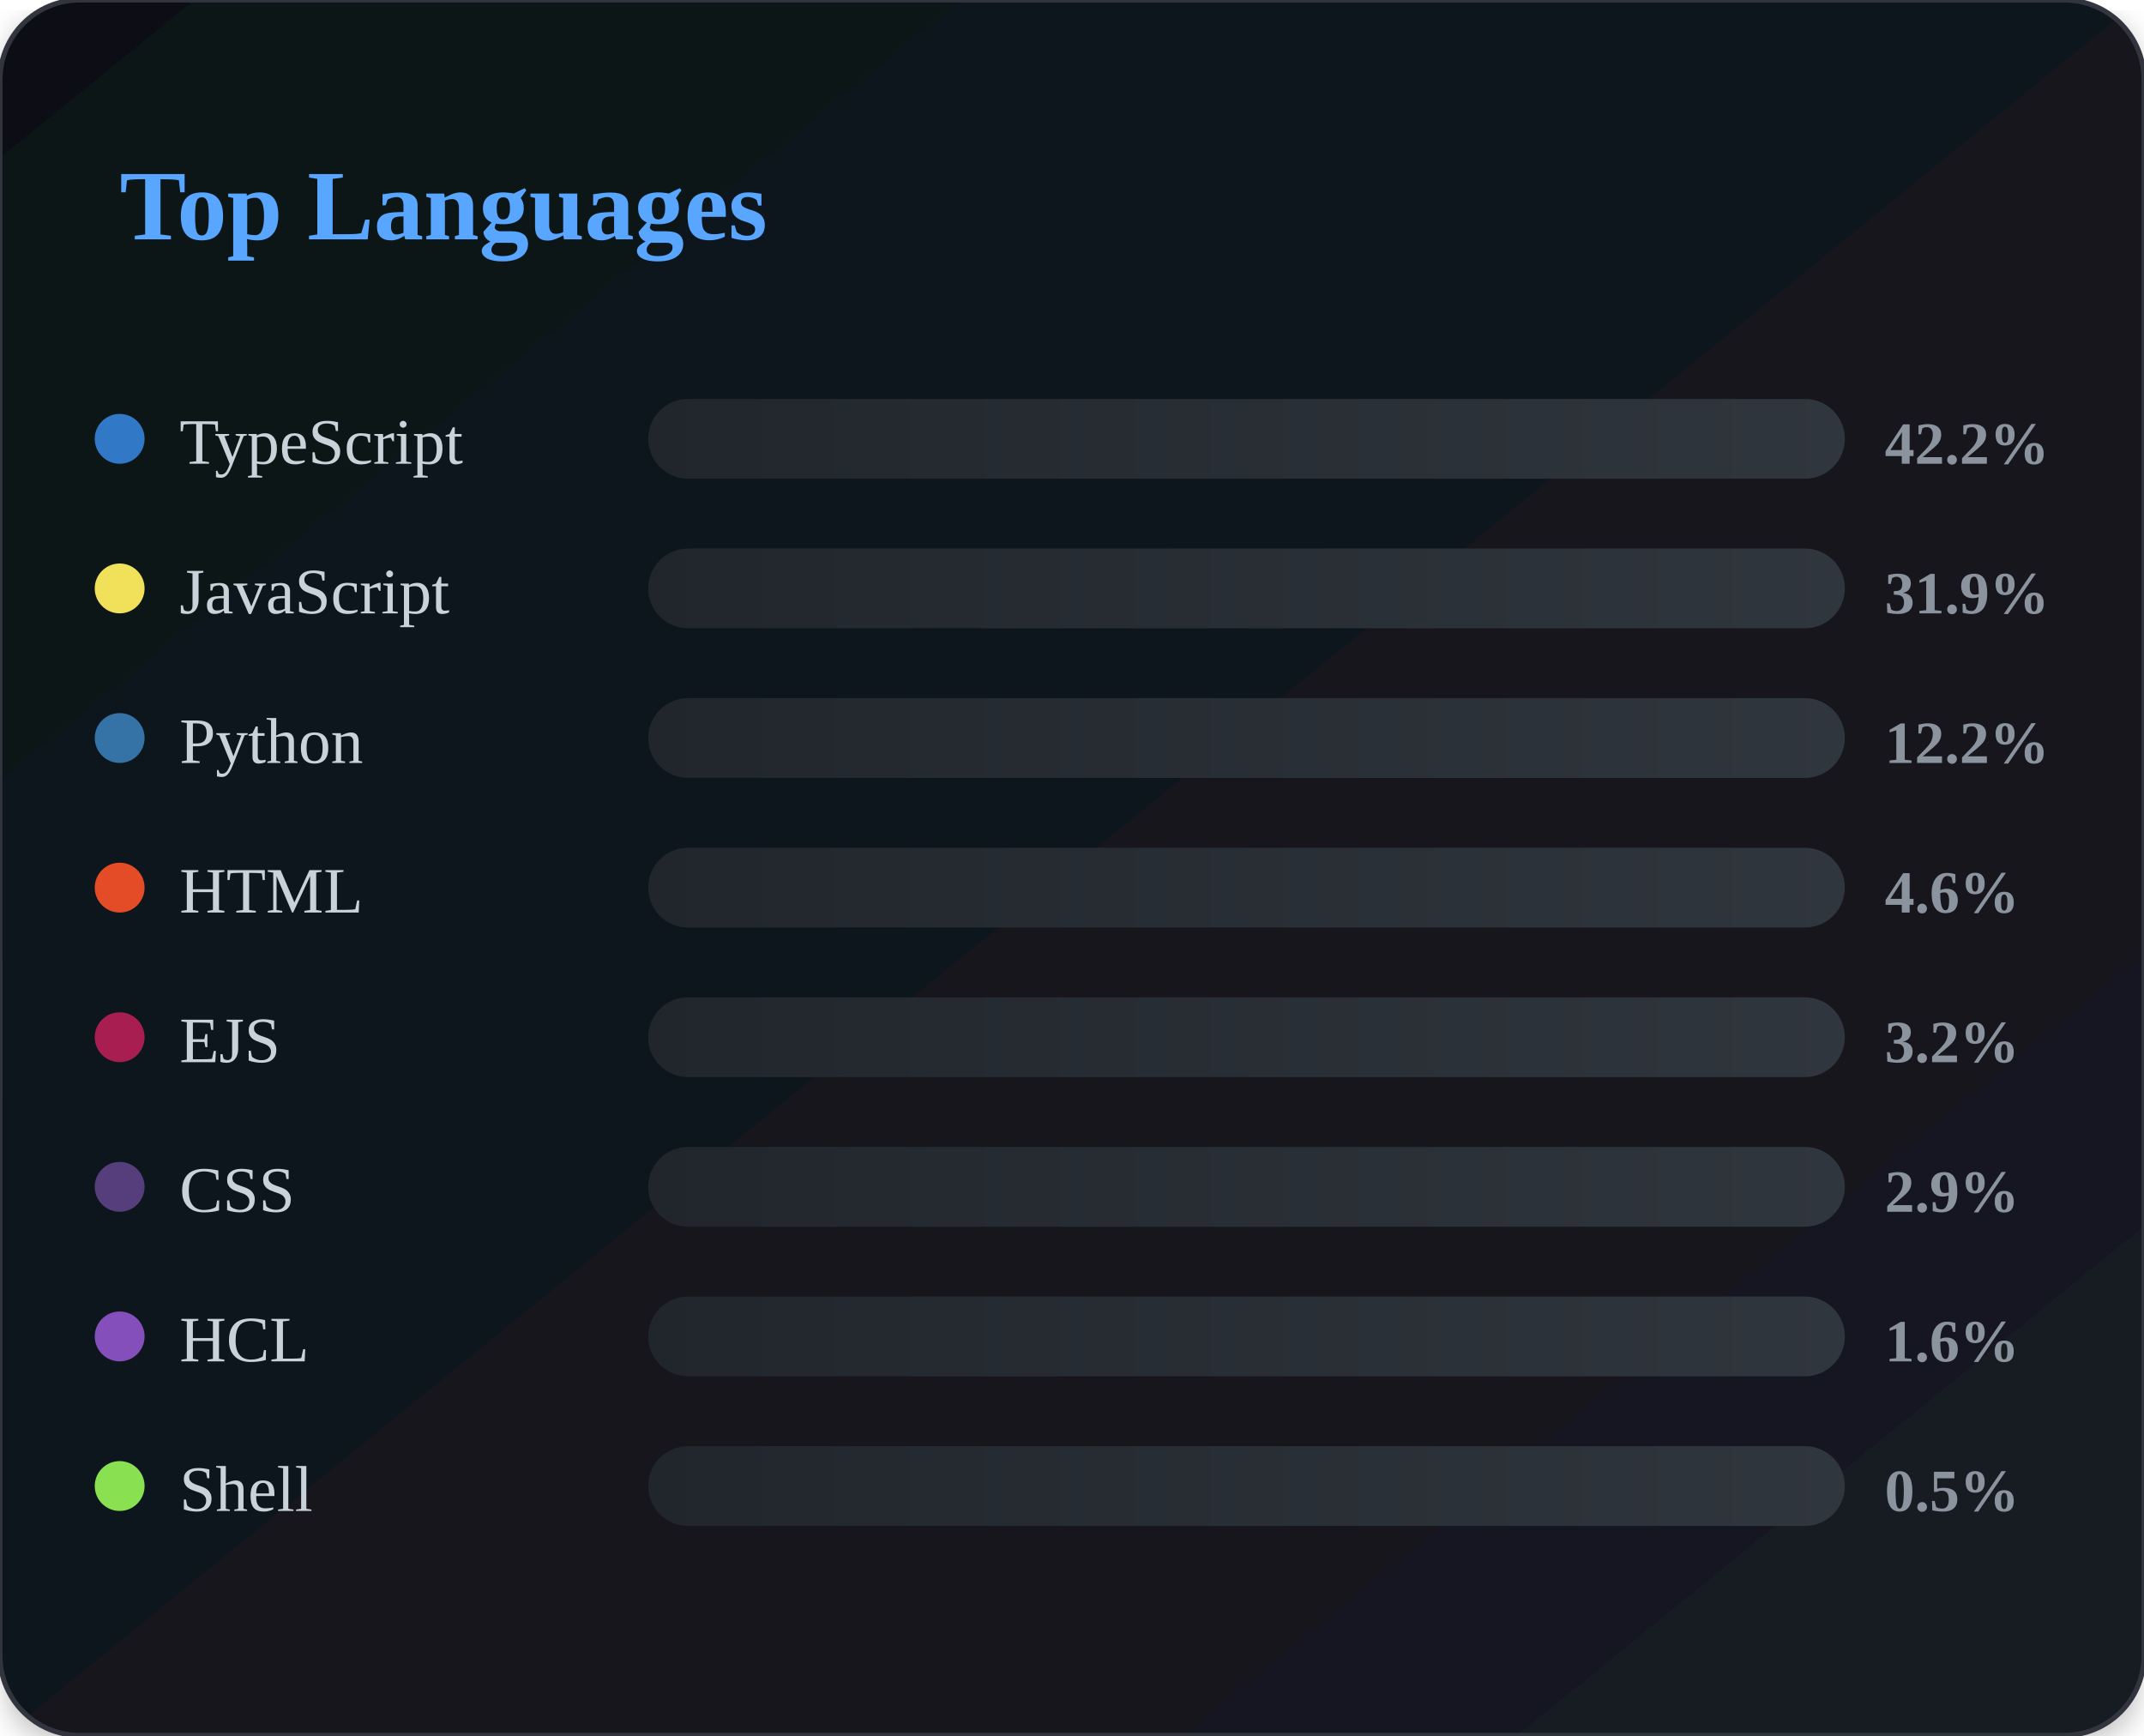
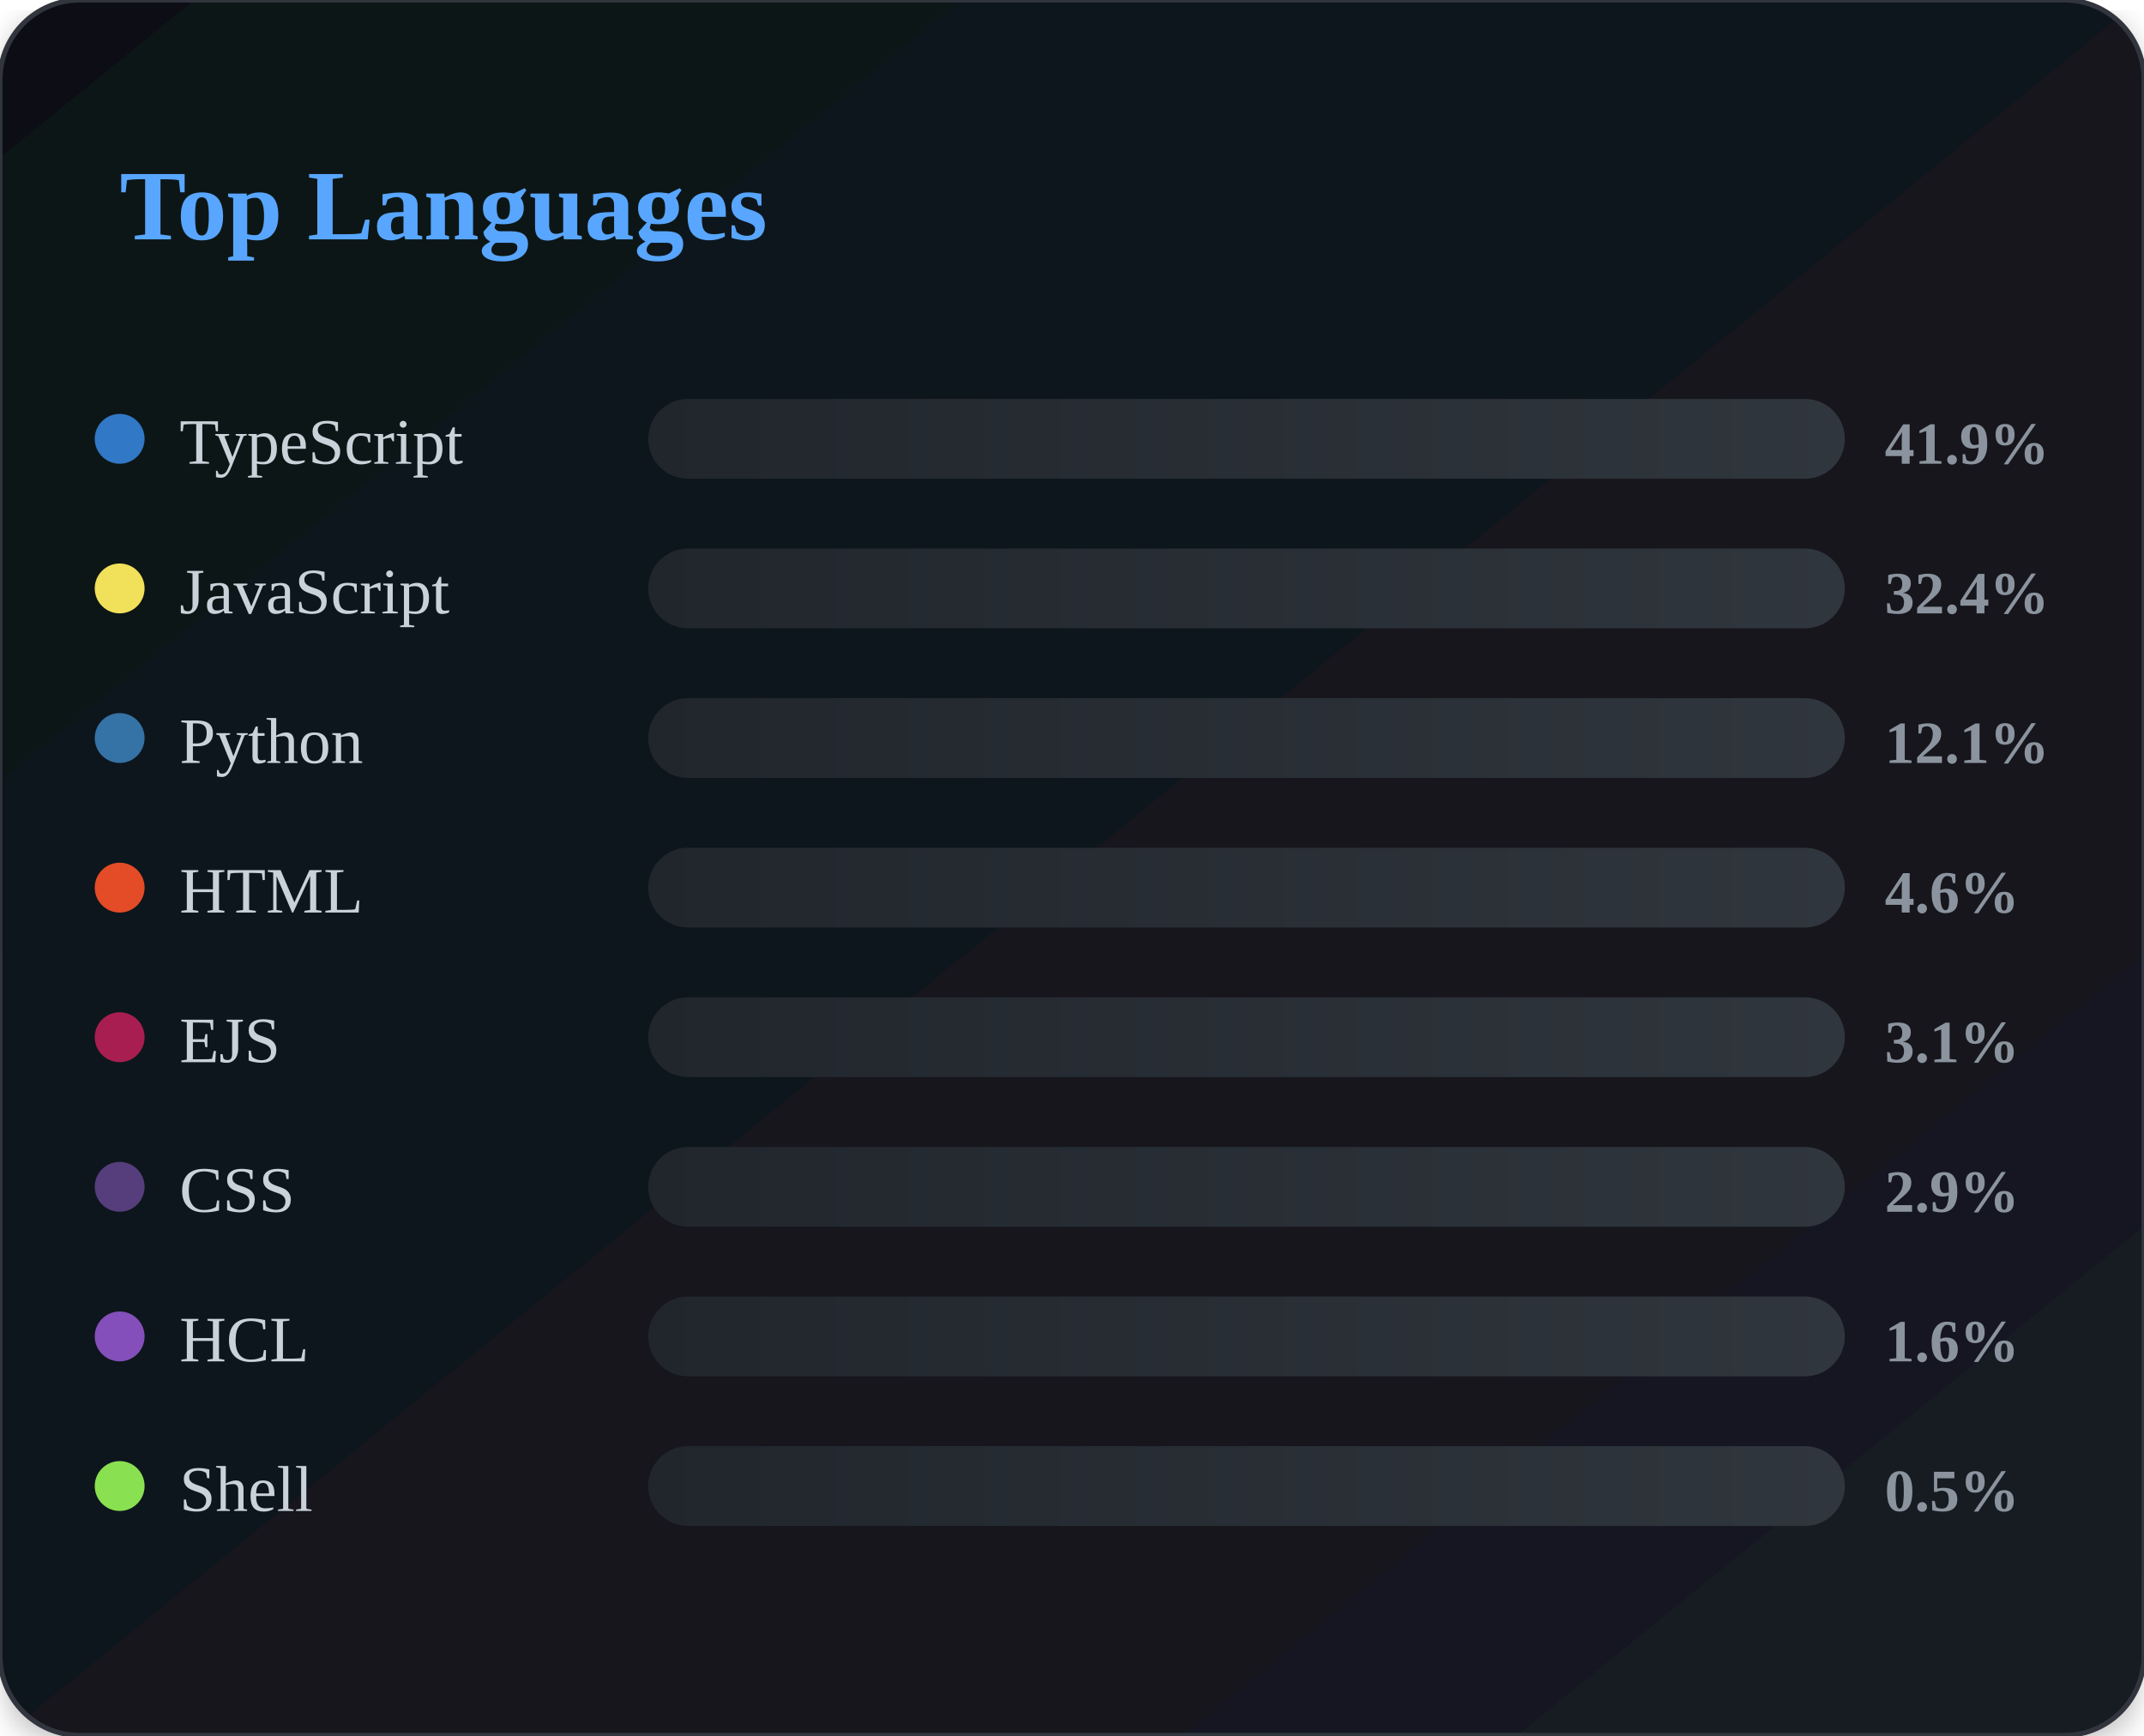
<svg xmlns="http://www.w3.org/2000/svg" width="430" height="348" viewBox="0 0 430 348">
  <defs>
    <linearGradient id="cardBg" x1="0" y1="0" x2="1" y2="1">
      <stop offset="0%" stop-color="#0d1117" />
      <stop offset="100%" stop-color="#161b22" />
    </linearGradient>
    <linearGradient id="barGrad" x1="0" y1="0" x2="1" y2="0">
      <stop offset="0%" stop-color="#58a6ff" />
      <stop offset="100%" stop-color="#1f6feb" />
    </linearGradient>
    <linearGradient id="barBg" x1="0" y1="0" x2="1" y2="0">
      <stop offset="0%" stop-color="#21262d" />
      <stop offset="100%" stop-color="#30363d" />
    </linearGradient>
    <filter id="softShadow" x="-20%" y="-20%" width="140%" height="140%">
      <feDropShadow dx="0" dy="2" stdDeviation="3" flood-color="#000" flood-opacity="0.25" />
    </filter>
  </defs>
  <rect width="100%" height="100%" rx="16" fill="url(#cardBg)" stroke="#30363d" filter="url(#softShadow)" />
  <text x="24" y="48" fill="#58a6ff" font-size="20" font-weight="700">
        Top Languages
    </text>
  <circle cx="24" cy="88" r="5" fill="#3178c6" />
  <text x="36" y="93" fill="#c9d1d9" font-size="13" font-weight="500">
            TypeScript
        </text>
  <rect x="130" y="80" width="240" height="16" rx="8" fill="url(#barBg)" />
  <rect x="130" y="80" width="0" height="16" rx="8" fill="url(#barGrad)">
-     <animate attributeName="width" from="0" to="101.328" dur="0.9s" fill="freeze" />
+     <animate attributeName="width" from="0" to="100.632" dur="0.9s" fill="freeze" />
  </rect>
  <text x="378" y="93" fill="#8b949e" font-size="12" font-weight="600">
-             42.2%
+             41.9%
        </text>
  <circle cx="24" cy="118" r="5" fill="#f1e05a" />
  <text x="36" y="123" fill="#c9d1d9" font-size="13" font-weight="500">
            JavaScript
        </text>
  <rect x="130" y="110" width="240" height="16" rx="8" fill="url(#barBg)" />
  <rect x="130" y="110" width="0" height="16" rx="8" fill="url(#barGrad)">
-     <animate attributeName="width" from="0" to="76.632" dur="0.9s" fill="freeze" />
+     <animate attributeName="width" from="0" to="77.76" dur="0.9s" fill="freeze" />
  </rect>
  <text x="378" y="123" fill="#8b949e" font-size="12" font-weight="600">
-             31.9%
+             32.4%
        </text>
  <circle cx="24" cy="148" r="5" fill="#3572A5" />
  <text x="36" y="153" fill="#c9d1d9" font-size="13" font-weight="500">
            Python
        </text>
  <rect x="130" y="140" width="240" height="16" rx="8" fill="url(#barBg)" />
  <rect x="130" y="140" width="0" height="16" rx="8" fill="url(#barGrad)">
-     <animate attributeName="width" from="0" to="29.328" dur="0.9s" fill="freeze" />
+     <animate attributeName="width" from="0" to="29.136" dur="0.9s" fill="freeze" />
  </rect>
  <text x="378" y="153" fill="#8b949e" font-size="12" font-weight="600">
-             12.2%
+             12.1%
        </text>
  <circle cx="24" cy="178" r="5" fill="#e34c26" />
  <text x="36" y="183" fill="#c9d1d9" font-size="13" font-weight="500">
            HTML
        </text>
  <rect x="130" y="170" width="240" height="16" rx="8" fill="url(#barBg)" />
  <rect x="130" y="170" width="0" height="16" rx="8" fill="url(#barGrad)">
-     <animate attributeName="width" from="0" to="11.016" dur="0.9s" fill="freeze" />
+     <animate attributeName="width" from="0" to="10.944" dur="0.9s" fill="freeze" />
  </rect>
  <text x="378" y="183" fill="#8b949e" font-size="12" font-weight="600">
            4.6%
        </text>
  <circle cx="24" cy="208" r="5" fill="#a91e50" />
  <text x="36" y="213" fill="#c9d1d9" font-size="13" font-weight="500">
            EJS
        </text>
  <rect x="130" y="200" width="240" height="16" rx="8" fill="url(#barBg)" />
  <rect x="130" y="200" width="0" height="16" rx="8" fill="url(#barGrad)">
-     <animate attributeName="width" from="0" to="7.584" dur="0.9s" fill="freeze" />
+     <animate attributeName="width" from="0" to="7.536" dur="0.9s" fill="freeze" />
  </rect>
  <text x="378" y="213" fill="#8b949e" font-size="12" font-weight="600">
-             3.2%
+             3.1%
        </text>
  <circle cx="24" cy="238" r="5" fill="#563d7c" />
  <text x="36" y="243" fill="#c9d1d9" font-size="13" font-weight="500">
            CSS
        </text>
  <rect x="130" y="230" width="240" height="16" rx="8" fill="url(#barBg)" />
  <rect x="130" y="230" width="0" height="16" rx="8" fill="url(#barGrad)">
-     <animate attributeName="width" from="0" to="7.008" dur="0.9s" fill="freeze" />
+     <animate attributeName="width" from="0" to="6.96" dur="0.9s" fill="freeze" />
  </rect>
  <text x="378" y="243" fill="#8b949e" font-size="12" font-weight="600">
            2.9%
        </text>
  <circle cx="24" cy="268" r="5" fill="#844FBA" />
  <text x="36" y="273" fill="#c9d1d9" font-size="13" font-weight="500">
            HCL
        </text>
  <rect x="130" y="260" width="240" height="16" rx="8" fill="url(#barBg)" />
  <rect x="130" y="260" width="0" height="16" rx="8" fill="url(#barGrad)">
-     <animate attributeName="width" from="0" to="3.792" dur="0.9s" fill="freeze" />
+     <animate attributeName="width" from="0" to="3.768" dur="0.9s" fill="freeze" />
  </rect>
  <text x="378" y="273" fill="#8b949e" font-size="12" font-weight="600">
            1.6%
        </text>
  <circle cx="24" cy="298" r="5" fill="#89e051" />
  <text x="36" y="303" fill="#c9d1d9" font-size="13" font-weight="500">
            Shell
        </text>
  <rect x="130" y="290" width="240" height="16" rx="8" fill="url(#barBg)" />
  <rect x="130" y="290" width="0" height="16" rx="8" fill="url(#barGrad)">
    <animate attributeName="width" from="0" to="1.08" dur="0.9s" fill="freeze" />
  </rect>
  <text x="378" y="303" fill="#8b949e" font-size="12" font-weight="600">
            0.5%
        </text>
</svg>
